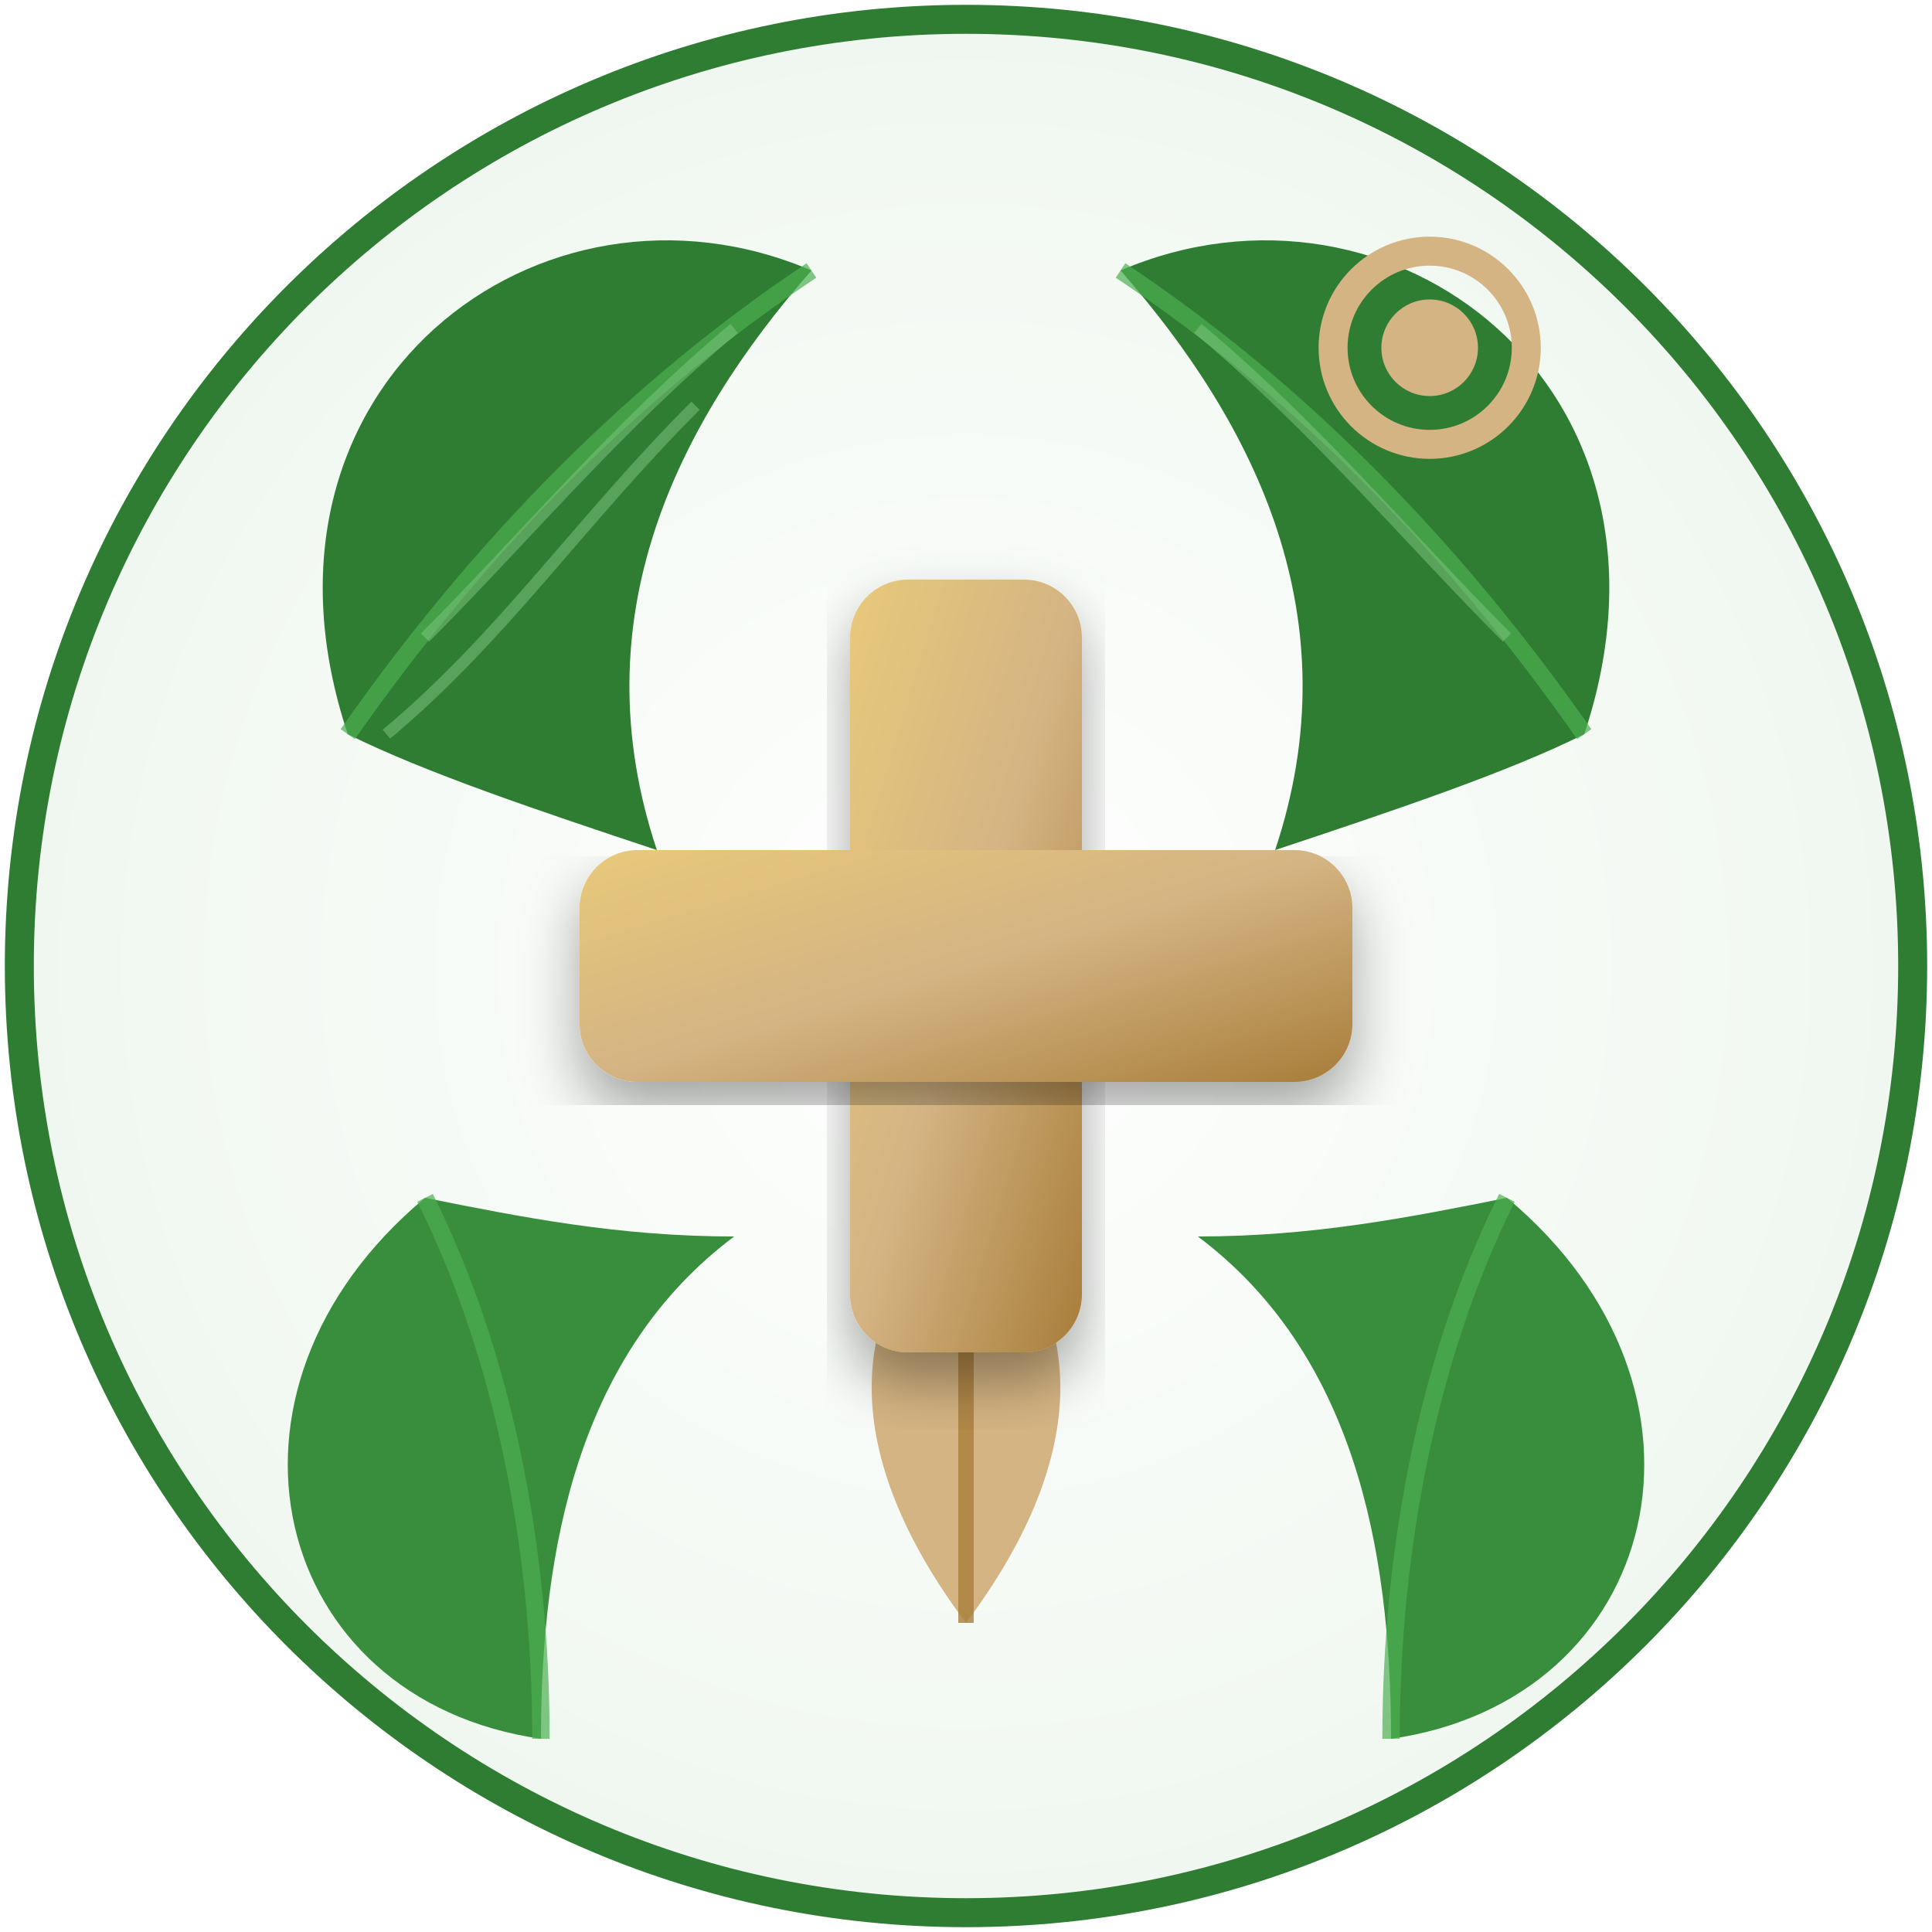
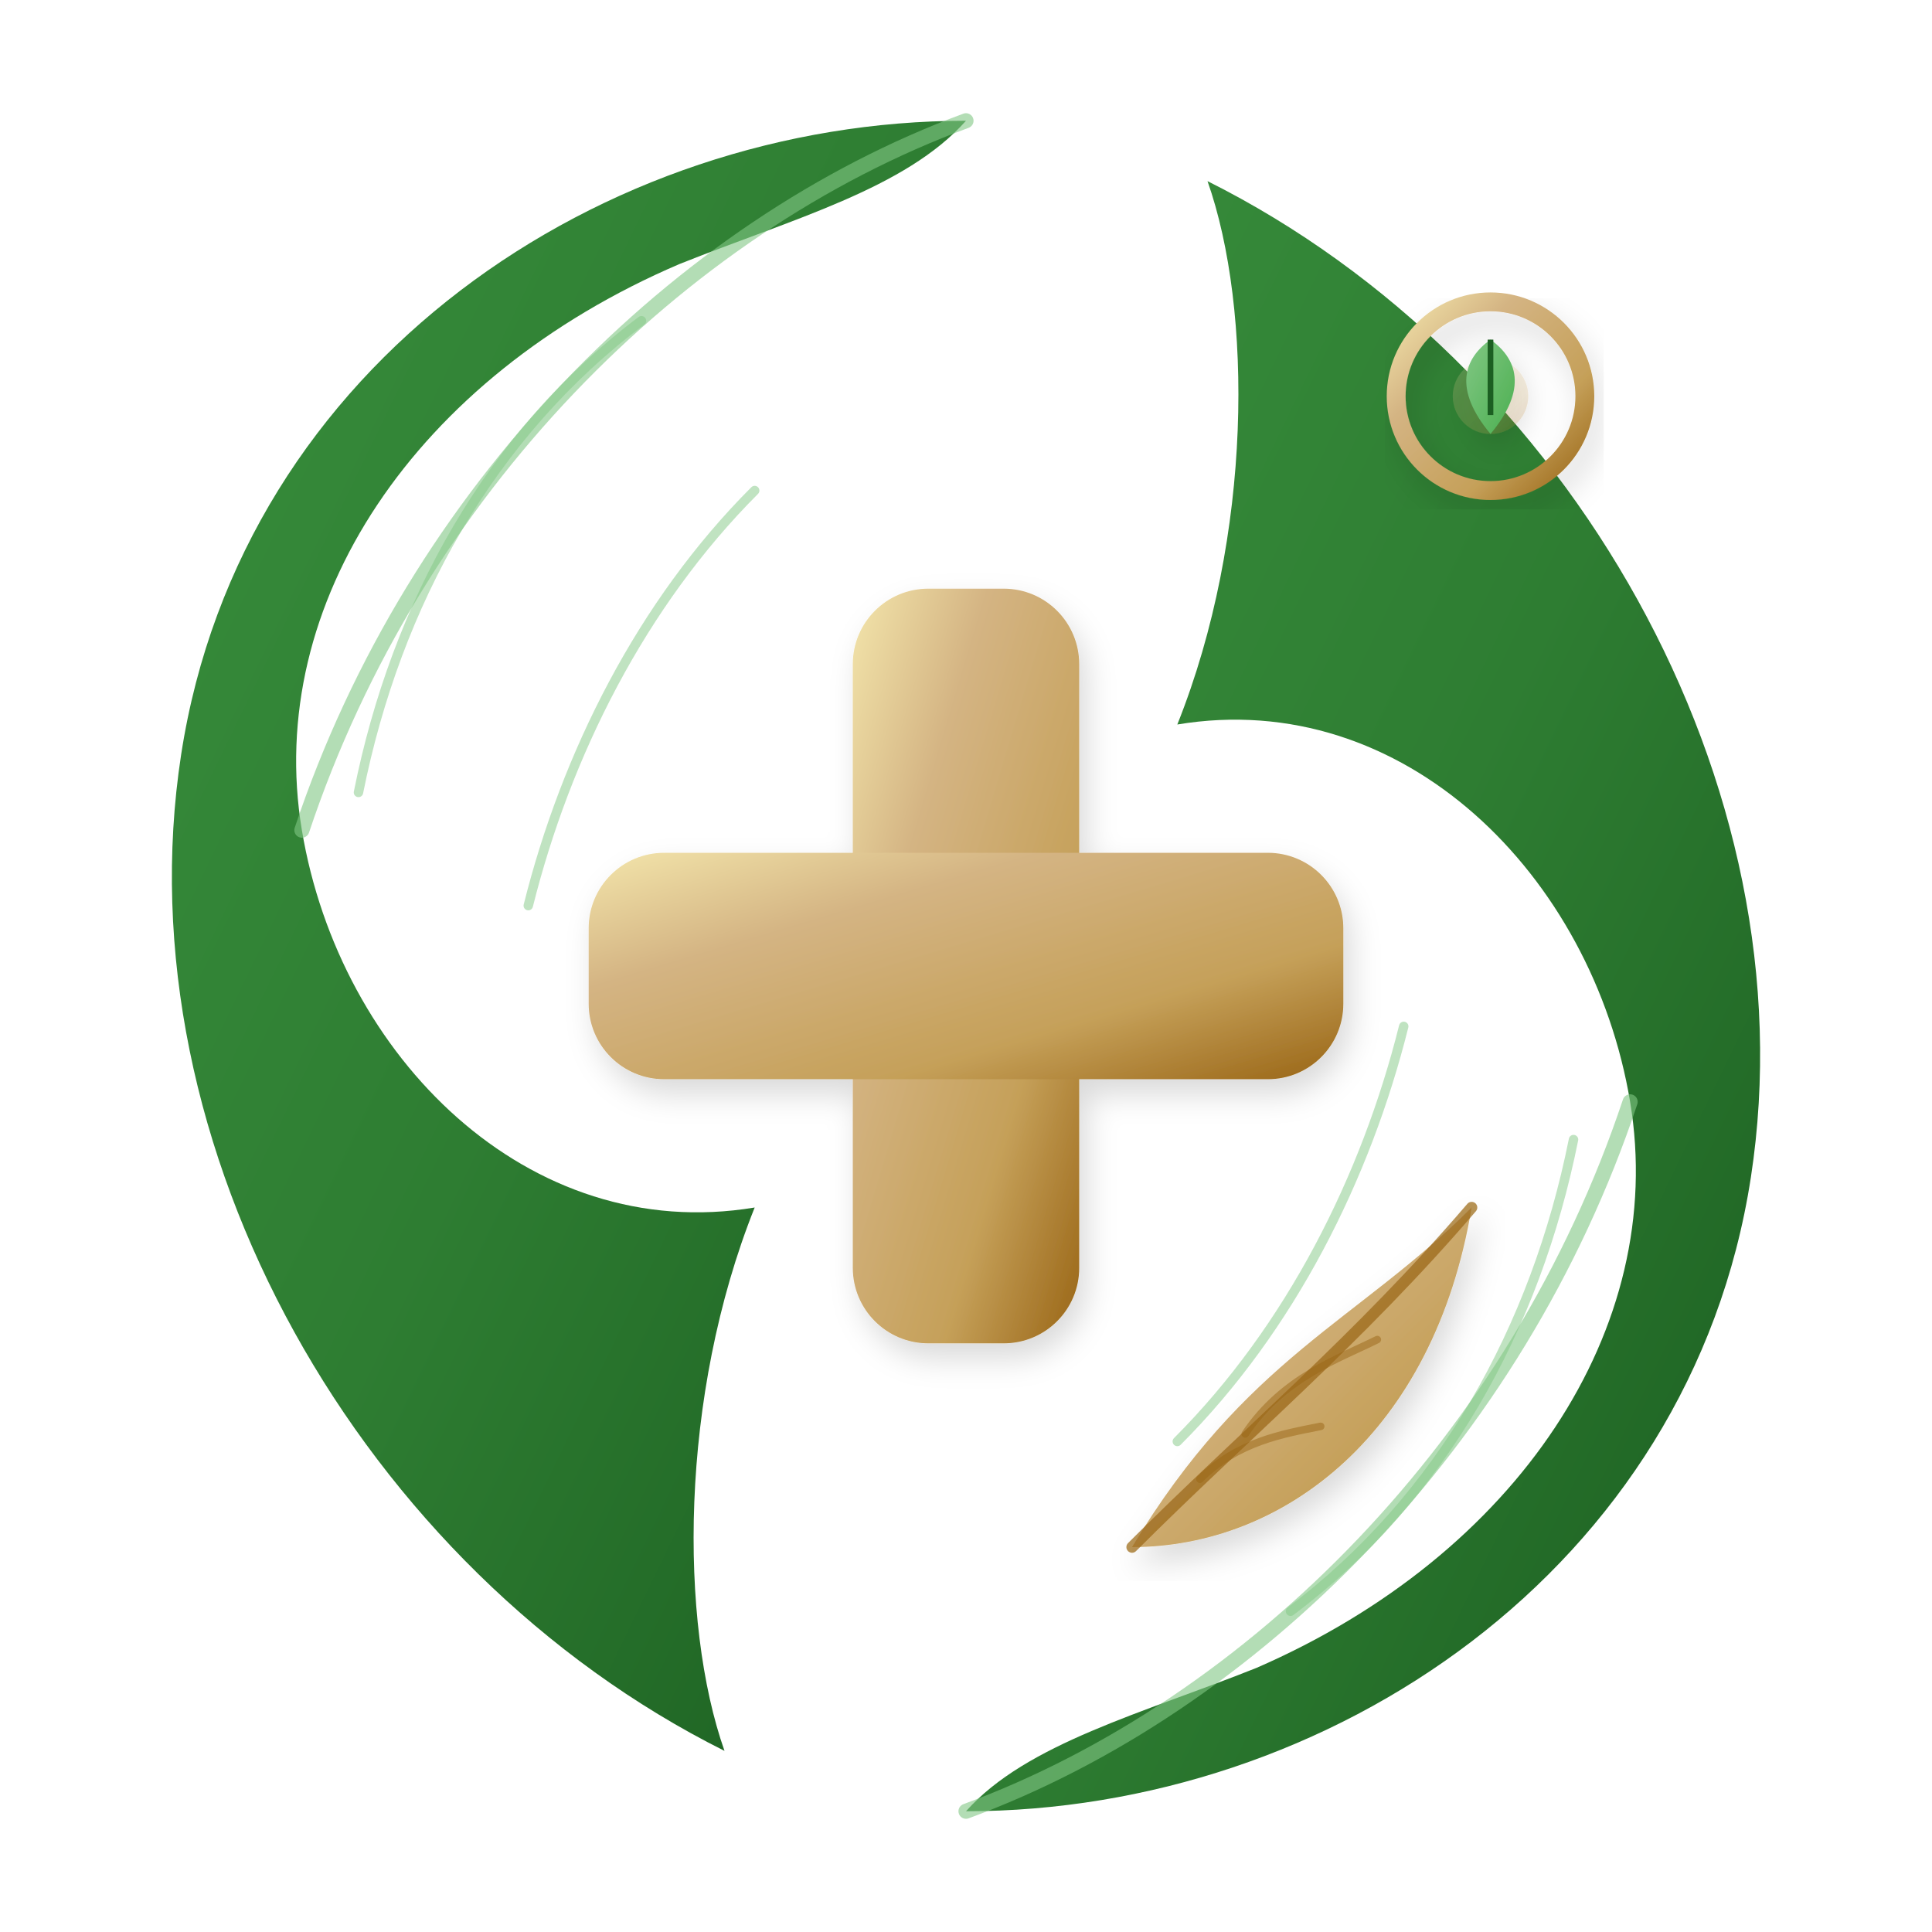
- <svg xmlns="http://www.w3.org/2000/svg" viewBox="0 0 100 100" fill="none">
+ <svg xmlns="http://www.w3.org/2000/svg" viewBox="0 0 512 512" fill="none">
  <defs>
-     <linearGradient id="goldGrad" x1="0" y1="0" x2="1" y2="1">
-       <stop offset="0%" stop-color="#e8c97a" />
-       <stop offset="50%" stop-color="#D4B483" />
-       <stop offset="100%" stop-color="#a87d3a" />
+     <linearGradient id="goldGrad" x1="0%" y1="0%" x2="100%" y2="100%">
+       <stop offset="0%" stop-color="#F3E5AB" />
+       <stop offset="30%" stop-color="#D4B483" />
+       <stop offset="70%" stop-color="#C5A059" />
+       <stop offset="100%" stop-color="#996515" />
    </linearGradient>
-     <radialGradient id="bgGrad" cx="50%" cy="50%" r="50%">
-       <stop offset="0%" stop-color="#ffffff" />
-       <stop offset="100%" stop-color="#f0f7f0" />
-     </radialGradient>
-     <filter id="shadow">
-       <feDropShadow dx="0" dy="1.5" stdDeviation="1.5" flood-color="rgba(0,0,0,0.35)" />
+     <linearGradient id="greenGrad" x1="0%" y1="0%" x2="100%" y2="100%">
+       <stop offset="0%" stop-color="#388E3C" />
+       <stop offset="50%" stop-color="#2E7D32" />
+       <stop offset="100%" stop-color="#1B5E20" />
+     </linearGradient>
+     <linearGradient id="lightGreenGrad" x1="0%" y1="0%" x2="100%" y2="100%">
+       <stop offset="0%" stop-color="#81C784" />
+       <stop offset="100%" stop-color="#4CAF50" />
+     </linearGradient>
+     <filter id="dropShadow" x="-10%" y="-10%" width="120%" height="120%">
+       <feDropShadow dx="2" dy="4" stdDeviation="4" flood-opacity="0.15" />
    </filter>
  </defs>
-   <circle cx="50" cy="50" r="49" fill="url(#bgGrad)" stroke="#2E7D32" stroke-width="1.5" />
-   <path d="M18 38 C12 20 28 8 42 14 C35 22 30 32 34 44 C28 42 22 40 18 38 Z" fill="#2E7D32" />
-   <path d="M18 38 C25 28 33 20 42 14" stroke="#4CAF50" stroke-width="0.9" fill="none" opacity="0.7" />
-   <path d="M22 33 C27 28 32 22 38 17" stroke="#81C784" stroke-width="0.6" fill="none" opacity="0.5" />
-   <path d="M20 38 C26 33 30 27 36 21" stroke="#81C784" stroke-width="0.6" fill="none" opacity="0.5" />
-   <path d="M82 38 C88 20 72 8 58 14 C65 22 70 32 66 44 C72 42 78 40 82 38 Z" fill="#2E7D32" />
-   <path d="M82 38 C75 28 67 20 58 14" stroke="#4CAF50" stroke-width="0.9" fill="none" opacity="0.7" />
-   <path d="M78 33 C73 28 68 22 62 17" stroke="#81C784" stroke-width="0.6" fill="none" opacity="0.5" />
-   <path d="M22 62 C10 72 14 88 28 90 C28 80 30 70 38 64 C32 64 27 63 22 62 Z" fill="#388E3C" />
-   <path d="M22 62 C26 70 28 80 28 90" stroke="#4CAF50" stroke-width="0.9" fill="none" opacity="0.7" />
-   <path d="M78 62 C90 72 86 88 72 90 C72 80 70 70 62 64 C68 64 73 63 78 62 Z" fill="#388E3C" />
-   <path d="M78 62 C74 70 72 80 72 90" stroke="#4CAF50" stroke-width="0.9" fill="none" opacity="0.7" />
-   <path d="M50 84 C44 76 43 68 50 62 C57 68 56 76 50 84 Z" fill="#D4B483" />
-   <path d="M50 84 C50 76 50 68 50 62" stroke="#a87d3a" stroke-width="0.8" fill="none" opacity="0.8" />
-   <circle cx="74" cy="18" r="5" fill="none" stroke="#D4B483" stroke-width="1.5" />
-   <circle cx="74" cy="18" r="2.5" fill="#D4B483" />
-   <rect x="44" y="30" width="12" height="40" rx="3" fill="url(#goldGrad)" filter="url(#shadow)" />
-   <rect x="30" y="44" width="40" height="12" rx="3" fill="url(#goldGrad)" filter="url(#shadow)" />
+   <path d="M 256 32 C 160 32 64 96 48 200 C 32 304 96 416 192 464 C 180 430 180 370 200 320 C 140 330 90 280 80 220 C 70 160 110 100 180 70 C 210 58 240 50 256 32 Z" fill="url(#greenGrad)" />
+   <path d="M 256 480 C 352 480 448 416 464 312 C 480 208 416 96 320 48 C 332 82 332 142 312 192 C 372 182 422 232 432 292 C 442 352 402 412 333 442 C 303 454 272 462 256 480 Z" fill="url(#greenGrad)" />
+   <path d="M 256 32 C 180 60 110 130 80 220" stroke="#81C784" stroke-width="4" stroke-linecap="round" fill="none" opacity="0.6" />
+   <path d="M 170 85 C 130 115 105 160 95 210" stroke="#81C784" stroke-width="2.5" stroke-linecap="round" fill="none" opacity="0.5" />
+   <path d="M 200 130 C 170 160 150 200 140 240" stroke="#81C784" stroke-width="2.5" stroke-linecap="round" fill="none" opacity="0.5" />
+   <path d="M 256 480 C 332 452 402 382 432 292" stroke="#81C784" stroke-width="4" stroke-linecap="round" fill="none" opacity="0.6" />
+   <path d="M 342 427 C 382 397 407 352 417 302" stroke="#81C784" stroke-width="2.5" stroke-linecap="round" fill="none" opacity="0.5" />
+   <path d="M 312 382 C 342 352 362 312 372 272" stroke="#81C784" stroke-width="2.5" stroke-linecap="round" fill="none" opacity="0.5" />
+   <g filter="url(#dropShadow)">
+     <rect x="226" y="156" width="60" height="200" rx="20" fill="url(#goldGrad)" />
+     <rect x="156" y="226" width="200" height="60" rx="20" fill="url(#goldGrad)" />
+   </g>
+   <g transform="translate(370, 80)" filter="url(#dropShadow)">
+     <circle cx="25" cy="25" r="25" fill="none" stroke="url(#goldGrad)" stroke-width="5" />
+     <circle cx="25" cy="25" r="10" fill="url(#goldGrad)" opacity="0.2" />
+     <path d="M 25 10 C 32 15 35 23 25 35 C 15 23 18 15 25 10 Z" fill="url(#lightGreenGrad)" />
+     <path d="M 25 10 L 25 30" stroke="#1B5E20" stroke-width="1.5" fill="none" />
+   </g>
+   <g transform="translate(290, 310)" filter="url(#dropShadow)">
+     <path d="M 10 100 C 50 100 90 70 100 10 C 70 40 40 50 10 100 Z" fill="url(#goldGrad)" />
+     <path d="M 10 100 C 40 70 70 45 100 10" stroke="#996515" stroke-width="3" stroke-linecap="round" fill="none" opacity="0.7" />
+     <path d="M 40 70 C 50 55 65 50 75 45" stroke="#996515" stroke-width="2" stroke-linecap="round" fill="none" opacity="0.5" />
+     <path d="M 28 82 C 38 72 50 70 60 68" stroke="#996515" stroke-width="2" stroke-linecap="round" fill="none" opacity="0.5" />
+   </g>
</svg>
